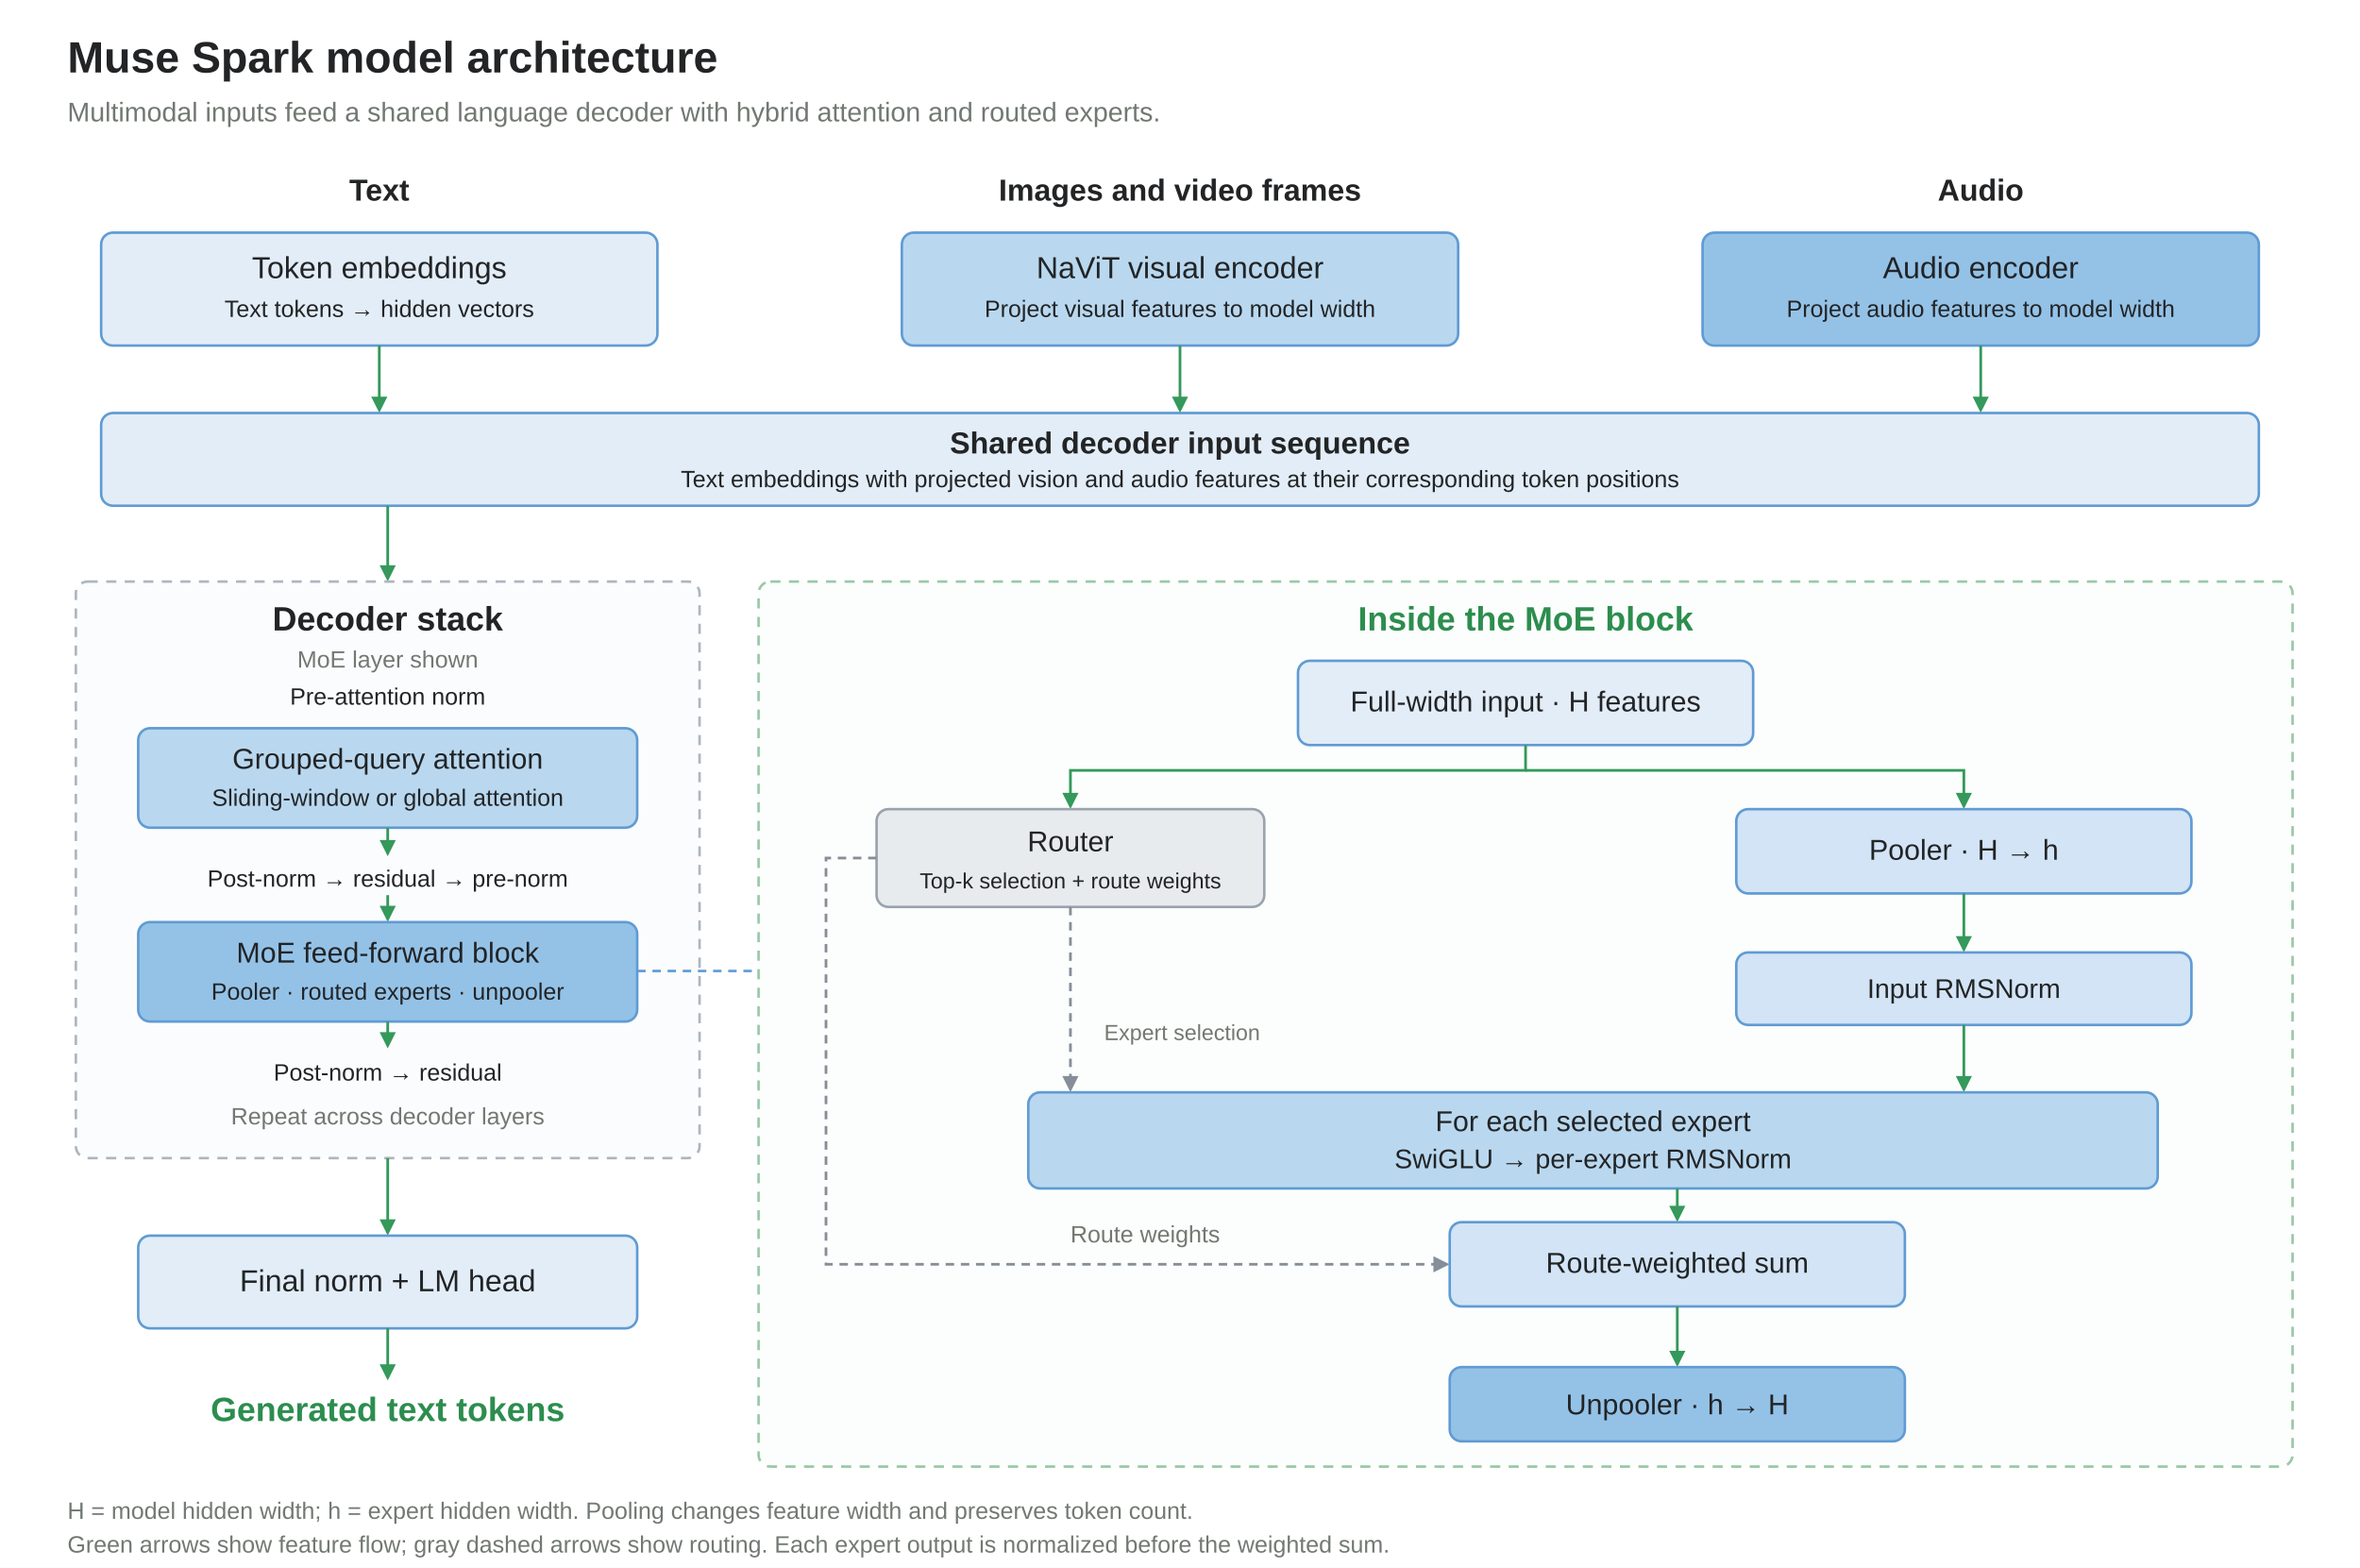
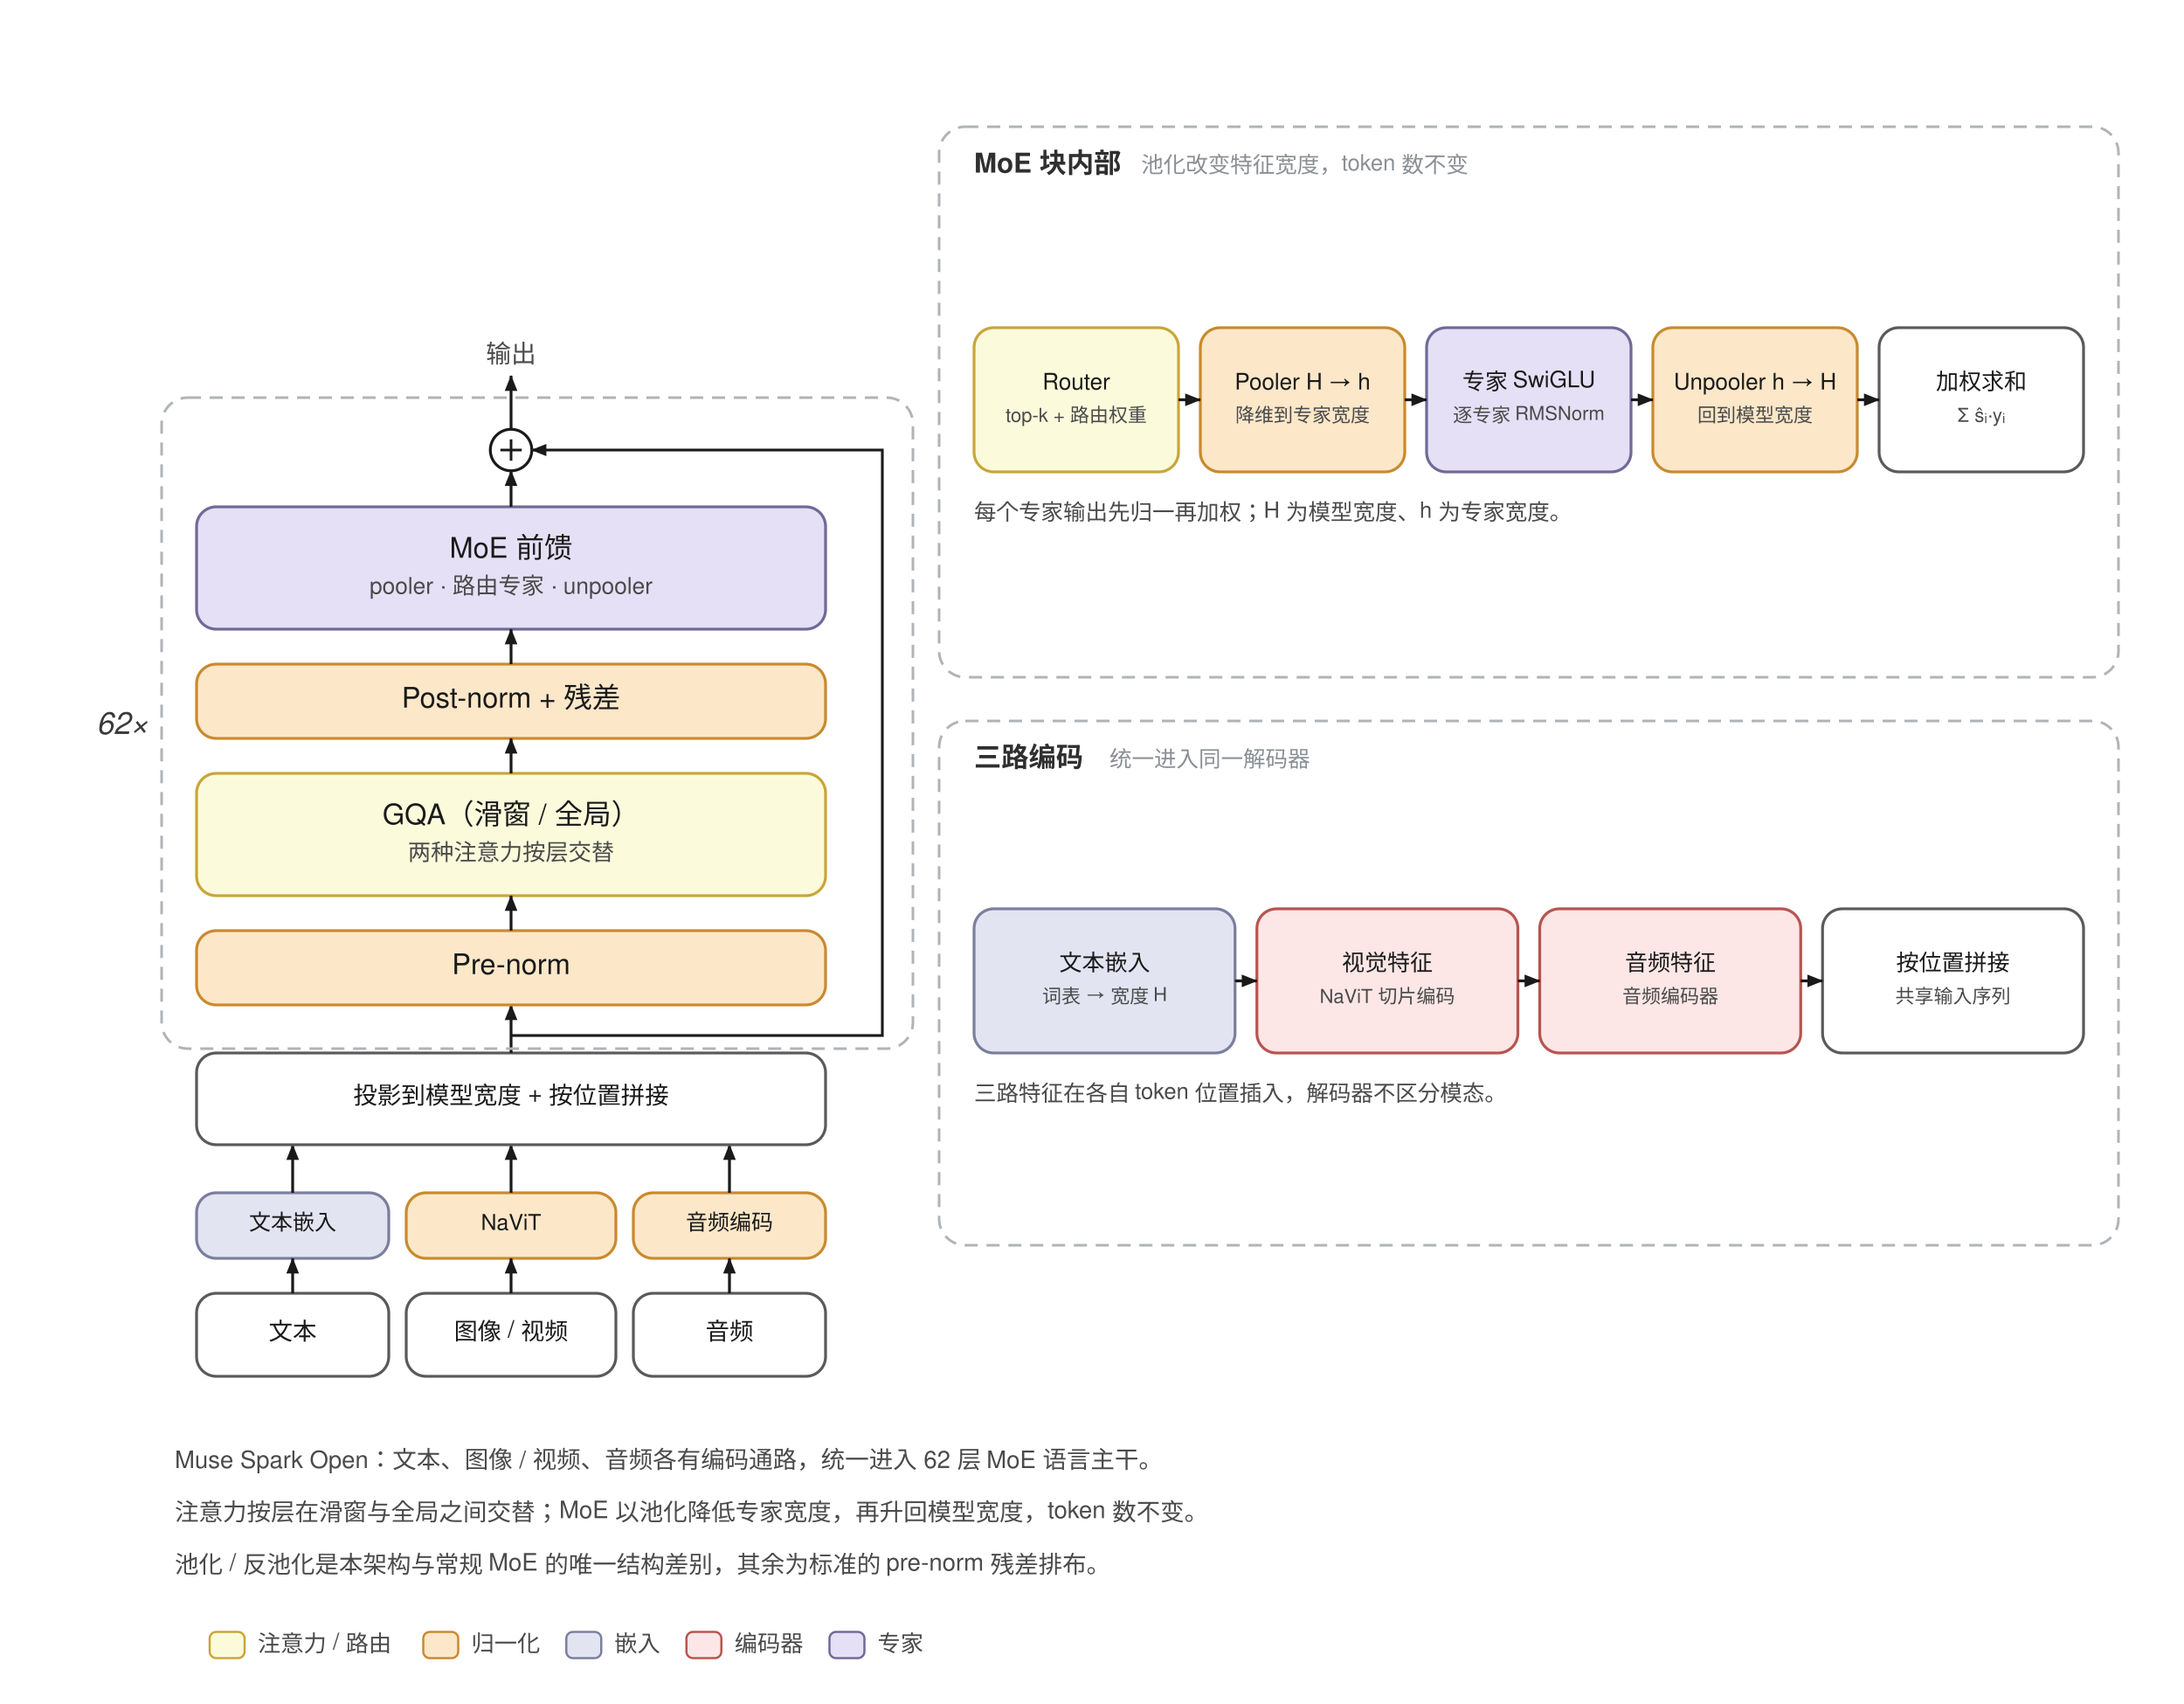
- <svg xmlns="http://www.w3.org/2000/svg" width="1400" height="930" viewBox="0 0 1400 930" role="img" aria-labelledby="title description">
+ <svg xmlns="http://www.w3.org/2000/svg" width="1000" height="780" viewBox="0 0 1000 780" font-family="Helvetica, Arial, 'Microsoft YaHei', 'PingFang SC', sans-serif">
  <defs>
-     <marker id="green-arrow" viewBox="0 0 10 10" refX="8" refY="5" markerWidth="6" markerHeight="6" orient="auto">
-       <path d="M0 0 L10 5 L0 10 Z" fill="#34995a" />
+     <marker id="ah" viewBox="0 0 10 10" refX="8.6" refY="5" markerWidth="6.2" markerHeight="6.2" orient="auto-start-reverse">
+       <path d="M0,1.4 L9,5 L0,8.6 z" fill="#1a1a1a" />
    </marker>
-     <marker id="gray-arrow" viewBox="0 0 10 10" refX="8" refY="5" markerWidth="6" markerHeight="6" orient="auto">
-       <path d="M0 0 L10 5 L0 10 Z" fill="#858e99" />
+     <marker id="ag" viewBox="0 0 10 10" refX="8.6" refY="5" markerWidth="6.2" markerHeight="6.2" orient="auto-start-reverse">
+       <path d="M0,1.4 L9,5 L0,8.6 z" fill="#6f7377" />
    </marker>
-     <style>
-       text { font-family: Arial, Helvetica, sans-serif; fill: #222426; }
-       .muted { fill: #727872; }
-       .green { fill: #2c8d4e; }
-     </style>
  </defs>
-   <rect width="1400" height="930" fill="white" />
-   <text x="40" y="43" font-size="26" text-anchor="start" font-weight="600">Muse Spark model architecture</text>
-   <text x="40" y="72" font-size="16" text-anchor="start" class="muted">Multimodal inputs feed a shared language decoder with hybrid attention and routed experts.</text>
-   <text x="225" y="119" font-size="18" text-anchor="middle" font-weight="600">Text</text>
-   <rect x="60" y="138" width="330" height="67" rx="7" fill="#e3edf7" stroke="#609bd3" stroke-width="1.5" />
-   <text x="225" y="165" font-size="18" text-anchor="middle" font-weight="500">Token embeddings</text>
-   <text x="225" y="188" font-size="14" text-anchor="middle">Text tokens → hidden vectors</text>
-   <path d="M225 205 V243" fill="none" stroke="#34995a" stroke-width="1.6" marker-end="url(#green-arrow)" />
-   <text x="700" y="119" font-size="18" text-anchor="middle" font-weight="600">Images and video frames</text>
-   <rect x="535" y="138" width="330" height="67" rx="7" fill="#b9d8ef" stroke="#609bd3" stroke-width="1.5" />
-   <text x="700" y="165" font-size="18" text-anchor="middle" font-weight="500">NaViT visual encoder</text>
-   <text x="700" y="188" font-size="14" text-anchor="middle">Project visual features to model width</text>
-   <path d="M700 205 V243" fill="none" stroke="#34995a" stroke-width="1.6" marker-end="url(#green-arrow)" />
-   <text x="1175" y="119" font-size="18" text-anchor="middle" font-weight="600">Audio</text>
-   <rect x="1010" y="138" width="330" height="67" rx="7" fill="#94c2e7" stroke="#609bd3" stroke-width="1.5" />
-   <text x="1175" y="165" font-size="18" text-anchor="middle" font-weight="500">Audio encoder</text>
-   <text x="1175" y="188" font-size="14" text-anchor="middle">Project audio features to model width</text>
-   <path d="M1175 205 V243" fill="none" stroke="#34995a" stroke-width="1.6" marker-end="url(#green-arrow)" />
-   <rect x="60" y="245" width="1280" height="55" rx="7" fill="#e3edf7" stroke="#609bd3" stroke-width="1.5" />
-   <text x="700" y="269" font-size="18" text-anchor="middle" font-weight="600">Shared decoder input sequence</text>
-   <text x="700" y="289" font-size="14" text-anchor="middle">Text embeddings with projected vision and audio features at their corresponding token positions</text>
-   <path d="M230 300 V343" fill="none" stroke="#34995a" stroke-width="1.6" marker-end="url(#green-arrow)" />
-   <rect x="45" y="345" width="370" height="342" rx="7" fill="#fbfcfd" stroke="#adb5bf" stroke-width="1.5" stroke-dasharray="6 5" />
-   <text x="230" y="374" font-size="20" text-anchor="middle" font-weight="600">Decoder stack</text>
-   <text x="230" y="396" font-size="14" text-anchor="middle" class="muted">MoE layer shown</text>
-   <text x="230" y="418" font-size="14" text-anchor="middle">Pre-attention norm</text>
-   <rect x="82" y="432" width="296" height="59" rx="7" fill="#b9d8ef" stroke="#609bd3" stroke-width="1.5" />
-   <text x="230" y="456" font-size="17" text-anchor="middle" font-weight="500">Grouped-query attention</text>
-   <text x="230" y="478" font-size="14" text-anchor="middle">Sliding-window or global attention</text>
-   <path d="M230 491 V506" fill="none" stroke="#34995a" stroke-width="1.6" marker-end="url(#green-arrow)" />
-   <text x="230" y="526" font-size="14" text-anchor="middle">Post-norm → residual → pre-norm</text>
-   <path d="M230 531 V545" fill="none" stroke="#34995a" stroke-width="1.6" marker-end="url(#green-arrow)" />
-   <rect x="82" y="547" width="296" height="59" rx="7" fill="#94c2e7" stroke="#609bd3" stroke-width="1.5" />
-   <text x="230" y="571" font-size="17" text-anchor="middle" font-weight="500">MoE feed-forward block</text>
-   <text x="230" y="593" font-size="14" text-anchor="middle">Pooler · routed experts · unpooler</text>
-   <path d="M230 606 V620" fill="none" stroke="#34995a" stroke-width="1.6" marker-end="url(#green-arrow)" />
-   <text x="230" y="641" font-size="14" text-anchor="middle">Post-norm → residual</text>
-   <text x="230" y="667" font-size="14" text-anchor="middle" class="muted">Repeat across decoder layers</text>
-   <path d="M230 687 V731" fill="none" stroke="#34995a" stroke-width="1.6" marker-end="url(#green-arrow)" />
-   <rect x="82" y="733" width="296" height="55" rx="7" fill="#e3edf7" stroke="#609bd3" stroke-width="1.5" />
-   <text x="230" y="766" font-size="18" text-anchor="middle" font-weight="500">Final norm + LM head</text>
-   <path d="M230 788 V817" fill="none" stroke="#34995a" stroke-width="1.6" marker-end="url(#green-arrow)" />
-   <text x="230" y="843" font-size="20" text-anchor="middle" class="green" font-weight="600">Generated text tokens</text>
-   <path d="M378 576 H449" fill="none" stroke="#609bd3" stroke-width="1.5" stroke-dasharray="5 4" />
-   <rect x="450" y="345" width="910" height="525" rx="7" fill="#fbfefc" stroke="#9ac8a8" stroke-width="1.5" stroke-dasharray="6 5" />
-   <text x="905" y="374" font-size="20" text-anchor="middle" class="green" font-weight="600">Inside the MoE block</text>
-   <rect x="770" y="392" width="270" height="50" rx="7" fill="#e3edf7" stroke="#609bd3" stroke-width="1.5" />
-   <text x="905" y="422" font-size="17" text-anchor="middle" font-weight="500">Full-width input · H features</text>
-   <path d="M905 442 V457 H635 V478" fill="none" stroke="#34995a" stroke-width="1.6" marker-end="url(#green-arrow)" />
-   <path d="M905 457 H1165 V478" fill="none" stroke="#34995a" stroke-width="1.6" marker-end="url(#green-arrow)" />
-   <rect x="520" y="480" width="230" height="58" rx="7" fill="#e8ebee" stroke="#9aa3ae" stroke-width="1.5" />
-   <text x="635" y="505" font-size="17" text-anchor="middle" font-weight="500">Router</text>
-   <text x="635" y="527" font-size="13" text-anchor="middle">Top-k selection + route weights</text>
-   <rect x="1030" y="480" width="270" height="50" rx="7" fill="#d2e4f5" stroke="#609bd3" stroke-width="1.5" />
-   <text x="1165" y="510" font-size="17" text-anchor="middle" font-weight="500">Pooler · H → h</text>
-   <path d="M1165 530 V563" fill="none" stroke="#34995a" stroke-width="1.6" marker-end="url(#green-arrow)" />
-   <rect x="1030" y="565" width="270" height="43" rx="7" fill="#d2e4f5" stroke="#609bd3" stroke-width="1.5" />
-   <text x="1165" y="592" font-size="16" text-anchor="middle">Input RMSNorm</text>
-   <path d="M1165 608 V646" fill="none" stroke="#34995a" stroke-width="1.6" marker-end="url(#green-arrow)" />
-   <path d="M635 538 V646" fill="none" stroke="#858e99" stroke-width="1.6" stroke-dasharray="5 4" marker-end="url(#gray-arrow)" />
-   <text x="655" y="617" font-size="13" text-anchor="start" class="muted">Expert selection</text>
-   <path d="M520 509 H490 V750 H858" fill="none" stroke="#858e99" stroke-width="1.6" stroke-dasharray="5 4" marker-end="url(#gray-arrow)" />
-   <text x="635" y="737" font-size="14" text-anchor="start" class="muted">Route weights</text>
-   <rect x="610" y="648" width="670" height="57" rx="7" fill="#b9d8ef" stroke="#609bd3" stroke-width="1.5" />
-   <text x="945" y="671" font-size="17" text-anchor="middle" font-weight="500">For each selected expert</text>
-   <text x="945" y="693" font-size="16" text-anchor="middle">SwiGLU → per-expert RMSNorm</text>
-   <path d="M995 705 V723" fill="none" stroke="#34995a" stroke-width="1.6" marker-end="url(#green-arrow)" />
-   <rect x="860" y="725" width="270" height="50" rx="7" fill="#d2e4f5" stroke="#609bd3" stroke-width="1.5" />
-   <text x="995" y="755" font-size="17" text-anchor="middle" font-weight="500">Route-weighted sum</text>
-   <path d="M995 775 V809" fill="none" stroke="#34995a" stroke-width="1.6" marker-end="url(#green-arrow)" />
-   <rect x="860" y="811" width="270" height="44" rx="7" fill="#94c2e7" stroke="#609bd3" stroke-width="1.5" />
-   <text x="995" y="839" font-size="17" text-anchor="middle" font-weight="500">Unpooler · h → H</text>
-   <text x="40" y="901" font-size="14" text-anchor="start" class="muted">H = model hidden width; h = expert hidden width. Pooling changes feature width and preserves token count.</text>
-   <text x="40" y="921" font-size="14" text-anchor="start" class="muted">Green arrows show feature flow; gray dashed arrows show routing. Each expert output is normalized before the weighted sum.</text>
+   <rect width="1000" height="780" fill="#ffffff" />
+   <rect x="90.0" y="592.0" width="88.0" height="38.0" rx="9" fill="#ffffff" stroke="#5a5a5a" stroke-width="1.3" fill-opacity="1" />
+   <text x="134.0" y="613.3" font-size="11" fill="#1a1a1a" text-anchor="middle">文本</text>
+   <rect x="186.0" y="592.0" width="96.0" height="38.0" rx="9" fill="#ffffff" stroke="#5a5a5a" stroke-width="1.3" fill-opacity="1" />
+   <text x="234.0" y="613.2" font-size="10.8" fill="#1a1a1a" text-anchor="middle">图像 / 视频</text>
+   <rect x="290.0" y="592.0" width="88.0" height="38.0" rx="9" fill="#ffffff" stroke="#5a5a5a" stroke-width="1.3" fill-opacity="1" />
+   <text x="334.0" y="613.3" font-size="11" fill="#1a1a1a" text-anchor="middle">音频</text>
+   <rect x="90.0" y="546.0" width="88.0" height="30.0" rx="9" fill="#e3e4f2" stroke="#7b7f9e" stroke-width="1.3" fill-opacity="1" />
+   <text x="134.0" y="563.0" font-size="10" fill="#1a1a1a" text-anchor="middle">文本嵌入</text>
+   <rect x="186.0" y="546.0" width="96.0" height="30.0" rx="9" fill="#fce7c9" stroke="#c98a2e" stroke-width="1.3" fill-opacity="1" />
+   <text x="234.0" y="563.0" font-size="10" fill="#1a1a1a" text-anchor="middle">NaViT</text>
+   <rect x="290.0" y="546.0" width="88.0" height="30.0" rx="9" fill="#fce7c9" stroke="#c98a2e" stroke-width="1.3" fill-opacity="1" />
+   <text x="334.0" y="563.0" font-size="10" fill="#1a1a1a" text-anchor="middle">音频编码</text>
+   <path d="M134.0,592.0 L134.0,576.0" fill="none" stroke="#1a1a1a" stroke-width="1.3" marker-end="url(#ah)" />
+   <path d="M134.0,546.0 L134.0,524.0" fill="none" stroke="#1a1a1a" stroke-width="1.3" marker-end="url(#ah)" />
+   <path d="M234.0,592.0 L234.0,576.0" fill="none" stroke="#1a1a1a" stroke-width="1.3" marker-end="url(#ah)" />
+   <path d="M234.0,546.0 L234.0,524.0" fill="none" stroke="#1a1a1a" stroke-width="1.3" marker-end="url(#ah)" />
+   <path d="M334.0,592.0 L334.0,576.0" fill="none" stroke="#1a1a1a" stroke-width="1.3" marker-end="url(#ah)" />
+   <path d="M334.0,546.0 L334.0,524.0" fill="none" stroke="#1a1a1a" stroke-width="1.3" marker-end="url(#ah)" />
+   <rect x="90.0" y="482.0" width="288.0" height="42.0" rx="9" fill="#ffffff" stroke="#5a5a5a" stroke-width="1.3" fill-opacity="1" />
+   <text x="234.0" y="505.3" font-size="11" fill="#1a1a1a" text-anchor="middle">投影到模型宽度 + 按位置拼接</text>
+   <path d="M234.0,482.0 L234.0,460.0" fill="none" stroke="#1a1a1a" stroke-width="1.3" marker-end="url(#ah)" />
+   <rect x="90.0" y="426.0" width="288.0" height="34.0" rx="9" fill="#fce7c9" stroke="#c98a2e" stroke-width="1.3" fill-opacity="1" />
+   <text x="234.0" y="445.9" font-size="13" fill="#1a1a1a" text-anchor="middle">Pre-norm</text>
+   <rect x="90.0" y="354.0" width="288.0" height="56.0" rx="9" fill="#fbfbdc" stroke="#c9a63a" stroke-width="1.3" fill-opacity="1" />
+   <text x="234.0" y="377.3" font-size="13" fill="#1a1a1a" text-anchor="middle">GQA（滑窗 / 全局）</text>
+   <text x="234.0" y="393.8" font-size="10.5" fill="#4a4a4a" text-anchor="middle">两种注意力按层交替</text>
+   <rect x="90.0" y="304.0" width="288.0" height="34.0" rx="9" fill="#fce7c9" stroke="#c98a2e" stroke-width="1.3" fill-opacity="1" />
+   <text x="234.0" y="323.9" font-size="13" fill="#1a1a1a" text-anchor="middle">Post-norm + 残差</text>
+   <rect x="90.0" y="232.0" width="288.0" height="56.0" rx="9" fill="#e6e0f6" stroke="#6f6a96" stroke-width="1.3" fill-opacity="1" />
+   <text x="234.0" y="255.3" font-size="13" fill="#1a1a1a" text-anchor="middle">MoE 前馈</text>
+   <text x="234.0" y="271.8" font-size="10.5" fill="#4a4a4a" text-anchor="middle">pooler · 路由专家 · unpooler</text>
+   <path d="M234.0,426.0 L234.0,410.0" fill="none" stroke="#1a1a1a" stroke-width="1.3" marker-end="url(#ah)" />
+   <path d="M234.0,354.0 L234.0,338.0" fill="none" stroke="#1a1a1a" stroke-width="1.3" marker-end="url(#ah)" />
+   <path d="M234.0,304.0 L234.0,288.0" fill="none" stroke="#1a1a1a" stroke-width="1.3" marker-end="url(#ah)" />
+   <path d="M234.0,232.0 L234.0,215.5" fill="none" stroke="#1a1a1a" stroke-width="1.3" marker-end="url(#ah)" />
+   <circle cx="234.0" cy="206.0" r="9.5" fill="#ffffff" stroke="#1a1a1a" stroke-width="1.3" />
+   <path d="M229.1,206.0 L238.9,206.0 M234.0,201.1 L234.0,210.9" stroke="#1a1a1a" stroke-width="1.2" />
+   <rect x="74.0" y="182.0" width="344.0" height="298.0" rx="12" fill="none" stroke="#b0b4b8" stroke-width="1.2" stroke-dasharray="6 4" fill-opacity="1" />
+   <text x="56.0" y="336.0" font-size="14" fill="#3a3a3a" text-anchor="middle" font-style="italic">62×</text>
+   <path d="M234.0,474.0 L404.0,474.0 L404.0,206.0 L243.5,206.0" fill="none" stroke="#1a1a1a" stroke-width="1.25" marker-end="url(#ah)" />
+   <path d="M234.0,196.5 L234.0,172.0" fill="none" stroke="#1a1a1a" stroke-width="1.3" marker-end="url(#ah)" />
+   <text x="234.0" y="166.0" font-size="11.5" fill="#4a4a4a" text-anchor="middle">输出</text>
+   <rect x="430.0" y="58.0" width="540.0" height="252.0" rx="12" fill="none" stroke="#b0b4b8" stroke-width="1.2" stroke-dasharray="6 4" fill-opacity="1" />
+   <text x="446.0" y="79.0" font-size="12.5" fill="#2f2f2f" text-anchor="start" font-weight="600">MoE 块内部</text>
+   <text x="522.5" y="79.0" font-size="10.2" fill="#8a8f94" text-anchor="start">池化改变特征宽度，token 数不变</text>
+   <rect x="446.0" y="150.0" width="93.6" height="66.0" rx="9" fill="#fbfbdc" stroke="#c9a63a" stroke-width="1.3" fill-opacity="1" />
+   <text x="492.8" y="178.3" font-size="10.4" fill="#1a1a1a" text-anchor="middle">Router</text>
+   <text x="492.8" y="193.1" font-size="8.8" fill="#4a4a4a" text-anchor="middle">top-k + 路由权重</text>
+   <rect x="549.6" y="150.0" width="93.6" height="66.0" rx="9" fill="#fce7c9" stroke="#c98a2e" stroke-width="1.3" fill-opacity="1" />
+   <text x="596.4" y="178.3" font-size="10.4" fill="#1a1a1a" text-anchor="middle">Pooler H → h</text>
+   <text x="596.4" y="193.1" font-size="8.8" fill="#4a4a4a" text-anchor="middle">降维到专家宽度</text>
+   <rect x="653.2" y="150.0" width="93.6" height="66.0" rx="9" fill="#e6e0f6" stroke="#6f6a96" stroke-width="1.3" fill-opacity="1" />
+   <text x="700.0" y="178.3" font-size="10.4" fill="#1a1a1a" text-anchor="middle">专家 SwiGLU</text>
+   <text x="700.0" y="193.1" font-size="8.8" fill="#4a4a4a" text-anchor="middle">逐专家 RMSNorm</text>
+   <rect x="756.8" y="150.0" width="93.6" height="66.0" rx="9" fill="#fce7c9" stroke="#c98a2e" stroke-width="1.3" fill-opacity="1" />
+   <text x="803.6" y="178.3" font-size="10.4" fill="#1a1a1a" text-anchor="middle">Unpooler h → H</text>
+   <text x="803.6" y="193.1" font-size="8.8" fill="#4a4a4a" text-anchor="middle">回到模型宽度</text>
+   <rect x="860.4" y="150.0" width="93.6" height="66.0" rx="9" fill="#ffffff" stroke="#5a5a5a" stroke-width="1.3" fill-opacity="1" />
+   <text x="907.2" y="178.3" font-size="10.4" fill="#1a1a1a" text-anchor="middle">加权求和</text>
+   <text x="907.2" y="193.1" font-size="8.8" fill="#4a4a4a" text-anchor="middle">Σ ŝᵢ·yᵢ</text>
+   <path d="M539.6,183.0 L549.6,183.0" fill="none" stroke="#1a1a1a" stroke-width="1.3" marker-end="url(#ah)" />
+   <path d="M643.2,183.0 L653.2,183.0" fill="none" stroke="#1a1a1a" stroke-width="1.3" marker-end="url(#ah)" />
+   <path d="M746.8,183.0 L756.8,183.0" fill="none" stroke="#1a1a1a" stroke-width="1.3" marker-end="url(#ah)" />
+   <path d="M850.4,183.0 L860.4,183.0" fill="none" stroke="#1a1a1a" stroke-width="1.3" marker-end="url(#ah)" />
+   <text x="446.0" y="238.0" font-size="10.2" fill="#4a4a4a" text-anchor="start">每个专家输出先归一再加权；H 为模型宽度、h 为专家宽度。</text>
+   <rect x="430.0" y="330.0" width="540.0" height="240.0" rx="12" fill="none" stroke="#b0b4b8" stroke-width="1.2" stroke-dasharray="6 4" fill-opacity="1" />
+   <text x="446.0" y="351.0" font-size="12.5" fill="#2f2f2f" text-anchor="start" font-weight="600">三路编码</text>
+   <text x="508.0" y="351.0" font-size="10.2" fill="#8a8f94" text-anchor="start">统一进入同一解码器</text>
+   <rect x="446.0" y="416.0" width="119.5" height="66.0" rx="9" fill="#e3e4f2" stroke="#7b7f9e" stroke-width="1.3" fill-opacity="1" />
+   <text x="505.8" y="444.3" font-size="10.4" fill="#1a1a1a" text-anchor="middle">文本嵌入</text>
+   <text x="505.8" y="459.1" font-size="8.8" fill="#4a4a4a" text-anchor="middle">词表 → 宽度 H</text>
+   <rect x="575.5" y="416.0" width="119.5" height="66.0" rx="9" fill="#fce6e6" stroke="#b85450" stroke-width="1.3" fill-opacity="1" />
+   <text x="635.2" y="444.3" font-size="10.4" fill="#1a1a1a" text-anchor="middle">视觉特征</text>
+   <text x="635.2" y="459.1" font-size="8.8" fill="#4a4a4a" text-anchor="middle">NaViT 切片编码</text>
+   <rect x="705.0" y="416.0" width="119.5" height="66.0" rx="9" fill="#fce6e6" stroke="#b85450" stroke-width="1.3" fill-opacity="1" />
+   <text x="764.8" y="444.3" font-size="10.4" fill="#1a1a1a" text-anchor="middle">音频特征</text>
+   <text x="764.8" y="459.1" font-size="8.8" fill="#4a4a4a" text-anchor="middle">音频编码器</text>
+   <rect x="834.5" y="416.0" width="119.5" height="66.0" rx="9" fill="#ffffff" stroke="#5a5a5a" stroke-width="1.3" fill-opacity="1" />
+   <text x="894.2" y="444.3" font-size="10.4" fill="#1a1a1a" text-anchor="middle">按位置拼接</text>
+   <text x="894.2" y="459.1" font-size="8.8" fill="#4a4a4a" text-anchor="middle">共享输入序列</text>
+   <path d="M565.5,449.0 L575.5,449.0" fill="none" stroke="#1a1a1a" stroke-width="1.3" marker-end="url(#ah)" />
+   <path d="M695.0,449.0 L705.0,449.0" fill="none" stroke="#1a1a1a" stroke-width="1.3" marker-end="url(#ah)" />
+   <path d="M824.5,449.0 L834.5,449.0" fill="none" stroke="#1a1a1a" stroke-width="1.3" marker-end="url(#ah)" />
+   <text x="446.0" y="504.0" font-size="10.2" fill="#4a4a4a" text-anchor="start">三路特征在各自 token 位置插入，解码器不区分模态。</text>
+   <text x="80.0" y="672.0" font-size="11" fill="#4a4a4a" text-anchor="start">Muse Spark Open：文本、图像 / 视频、音频各有编码通路，统一进入 62 层 MoE 语言主干。</text>
+   <text x="80.0" y="696.0" font-size="11" fill="#4a4a4a" text-anchor="start">注意力按层在滑窗与全局之间交替；MoE 以池化降低专家宽度，再升回模型宽度，token 数不变。</text>
+   <text x="80.0" y="720.0" font-size="11" fill="#4a4a4a" text-anchor="start">池化 / 反池化是本架构与常规 MoE 的唯一结构差别，其余为标准的 pre-norm 残差排布。</text>
+   <rect x="96.0" y="747.0" width="16.0" height="12.0" rx="3" fill="#fbfbdc" stroke="#c9a63a" stroke-width="1.0" fill-opacity="1" />
+   <text x="118.0" y="756.0" font-size="10.5" fill="#4a4a4a" text-anchor="start">注意力 / 路由</text>
+   <rect x="193.8" y="747.0" width="16.0" height="12.0" rx="3" fill="#fce7c9" stroke="#c98a2e" stroke-width="1.0" fill-opacity="1" />
+   <text x="215.8" y="756.0" font-size="10.5" fill="#4a4a4a" text-anchor="start">归一化</text>
+   <rect x="259.3" y="747.0" width="16.0" height="12.0" rx="3" fill="#e3e4f2" stroke="#7b7f9e" stroke-width="1.0" fill-opacity="1" />
+   <text x="281.3" y="756.0" font-size="10.5" fill="#4a4a4a" text-anchor="start">嵌入</text>
+   <rect x="314.3" y="747.0" width="16.0" height="12.0" rx="3" fill="#fce6e6" stroke="#b85450" stroke-width="1.0" fill-opacity="1" />
+   <text x="336.3" y="756.0" font-size="10.5" fill="#4a4a4a" text-anchor="start">编码器</text>
+   <rect x="379.8" y="747.0" width="16.0" height="12.0" rx="3" fill="#e6e0f6" stroke="#6f6a96" stroke-width="1.0" fill-opacity="1" />
+   <text x="401.8" y="756.0" font-size="10.5" fill="#4a4a4a" text-anchor="start">专家</text>
</svg>
